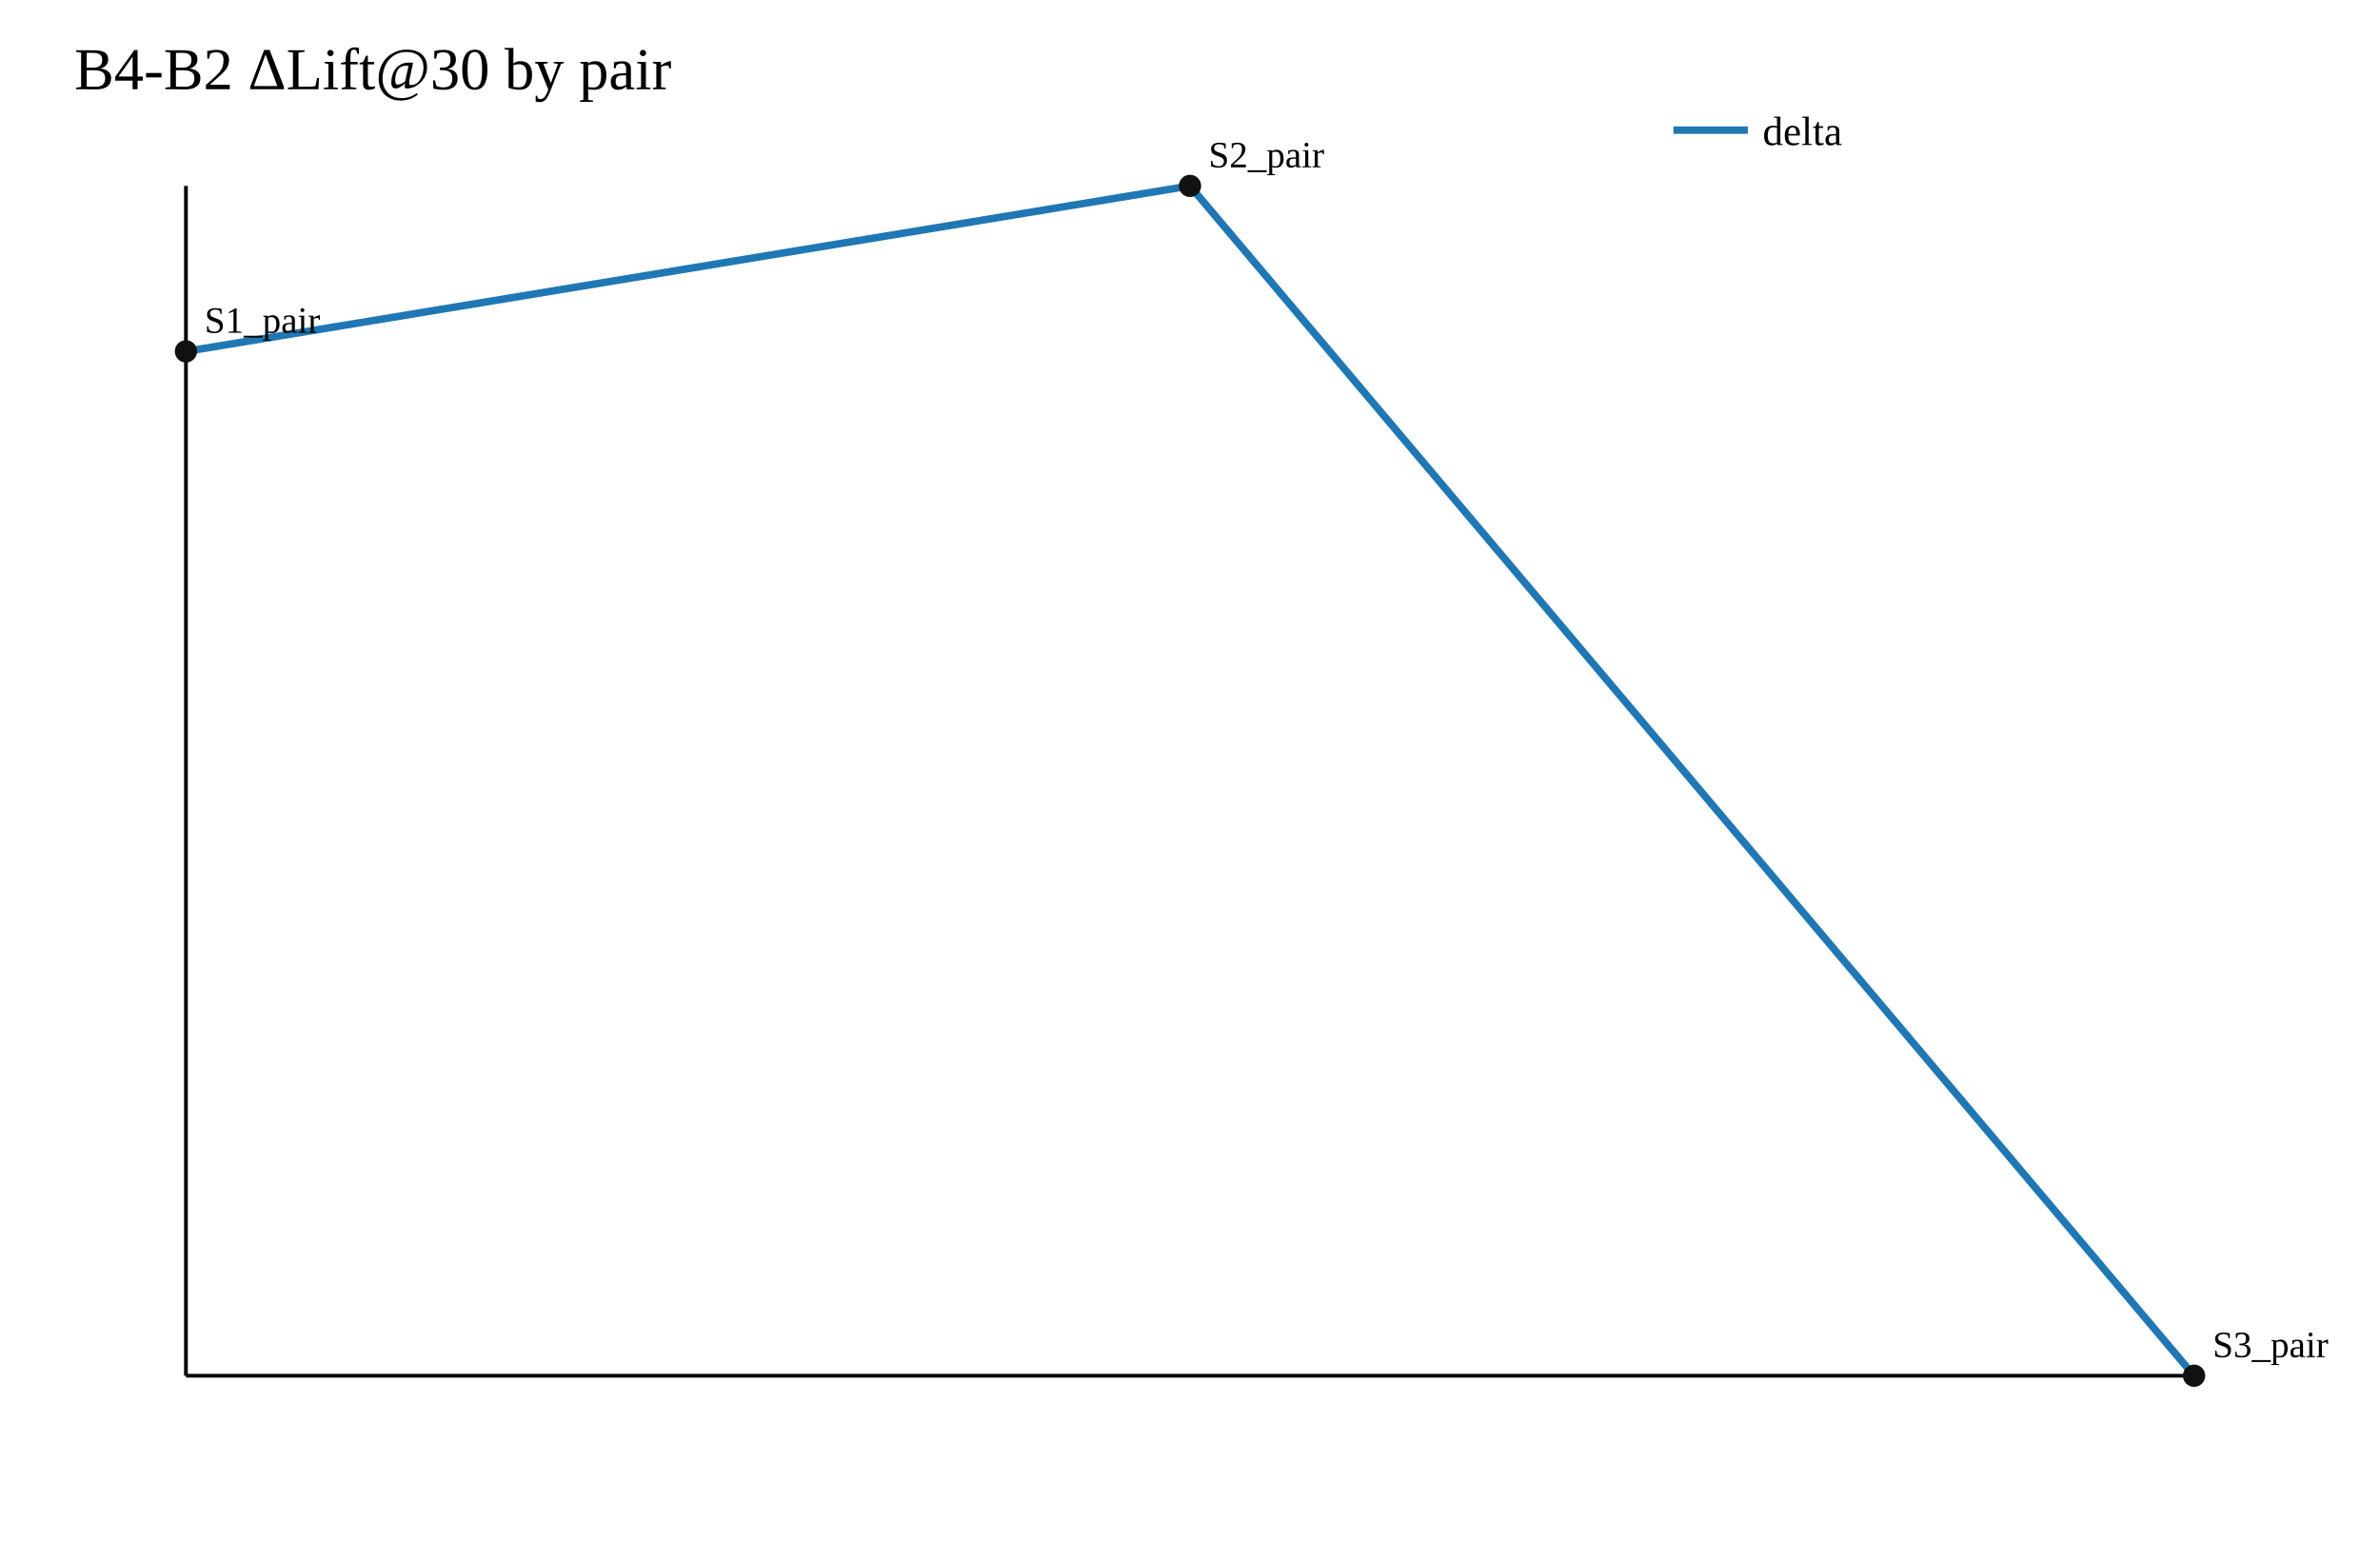
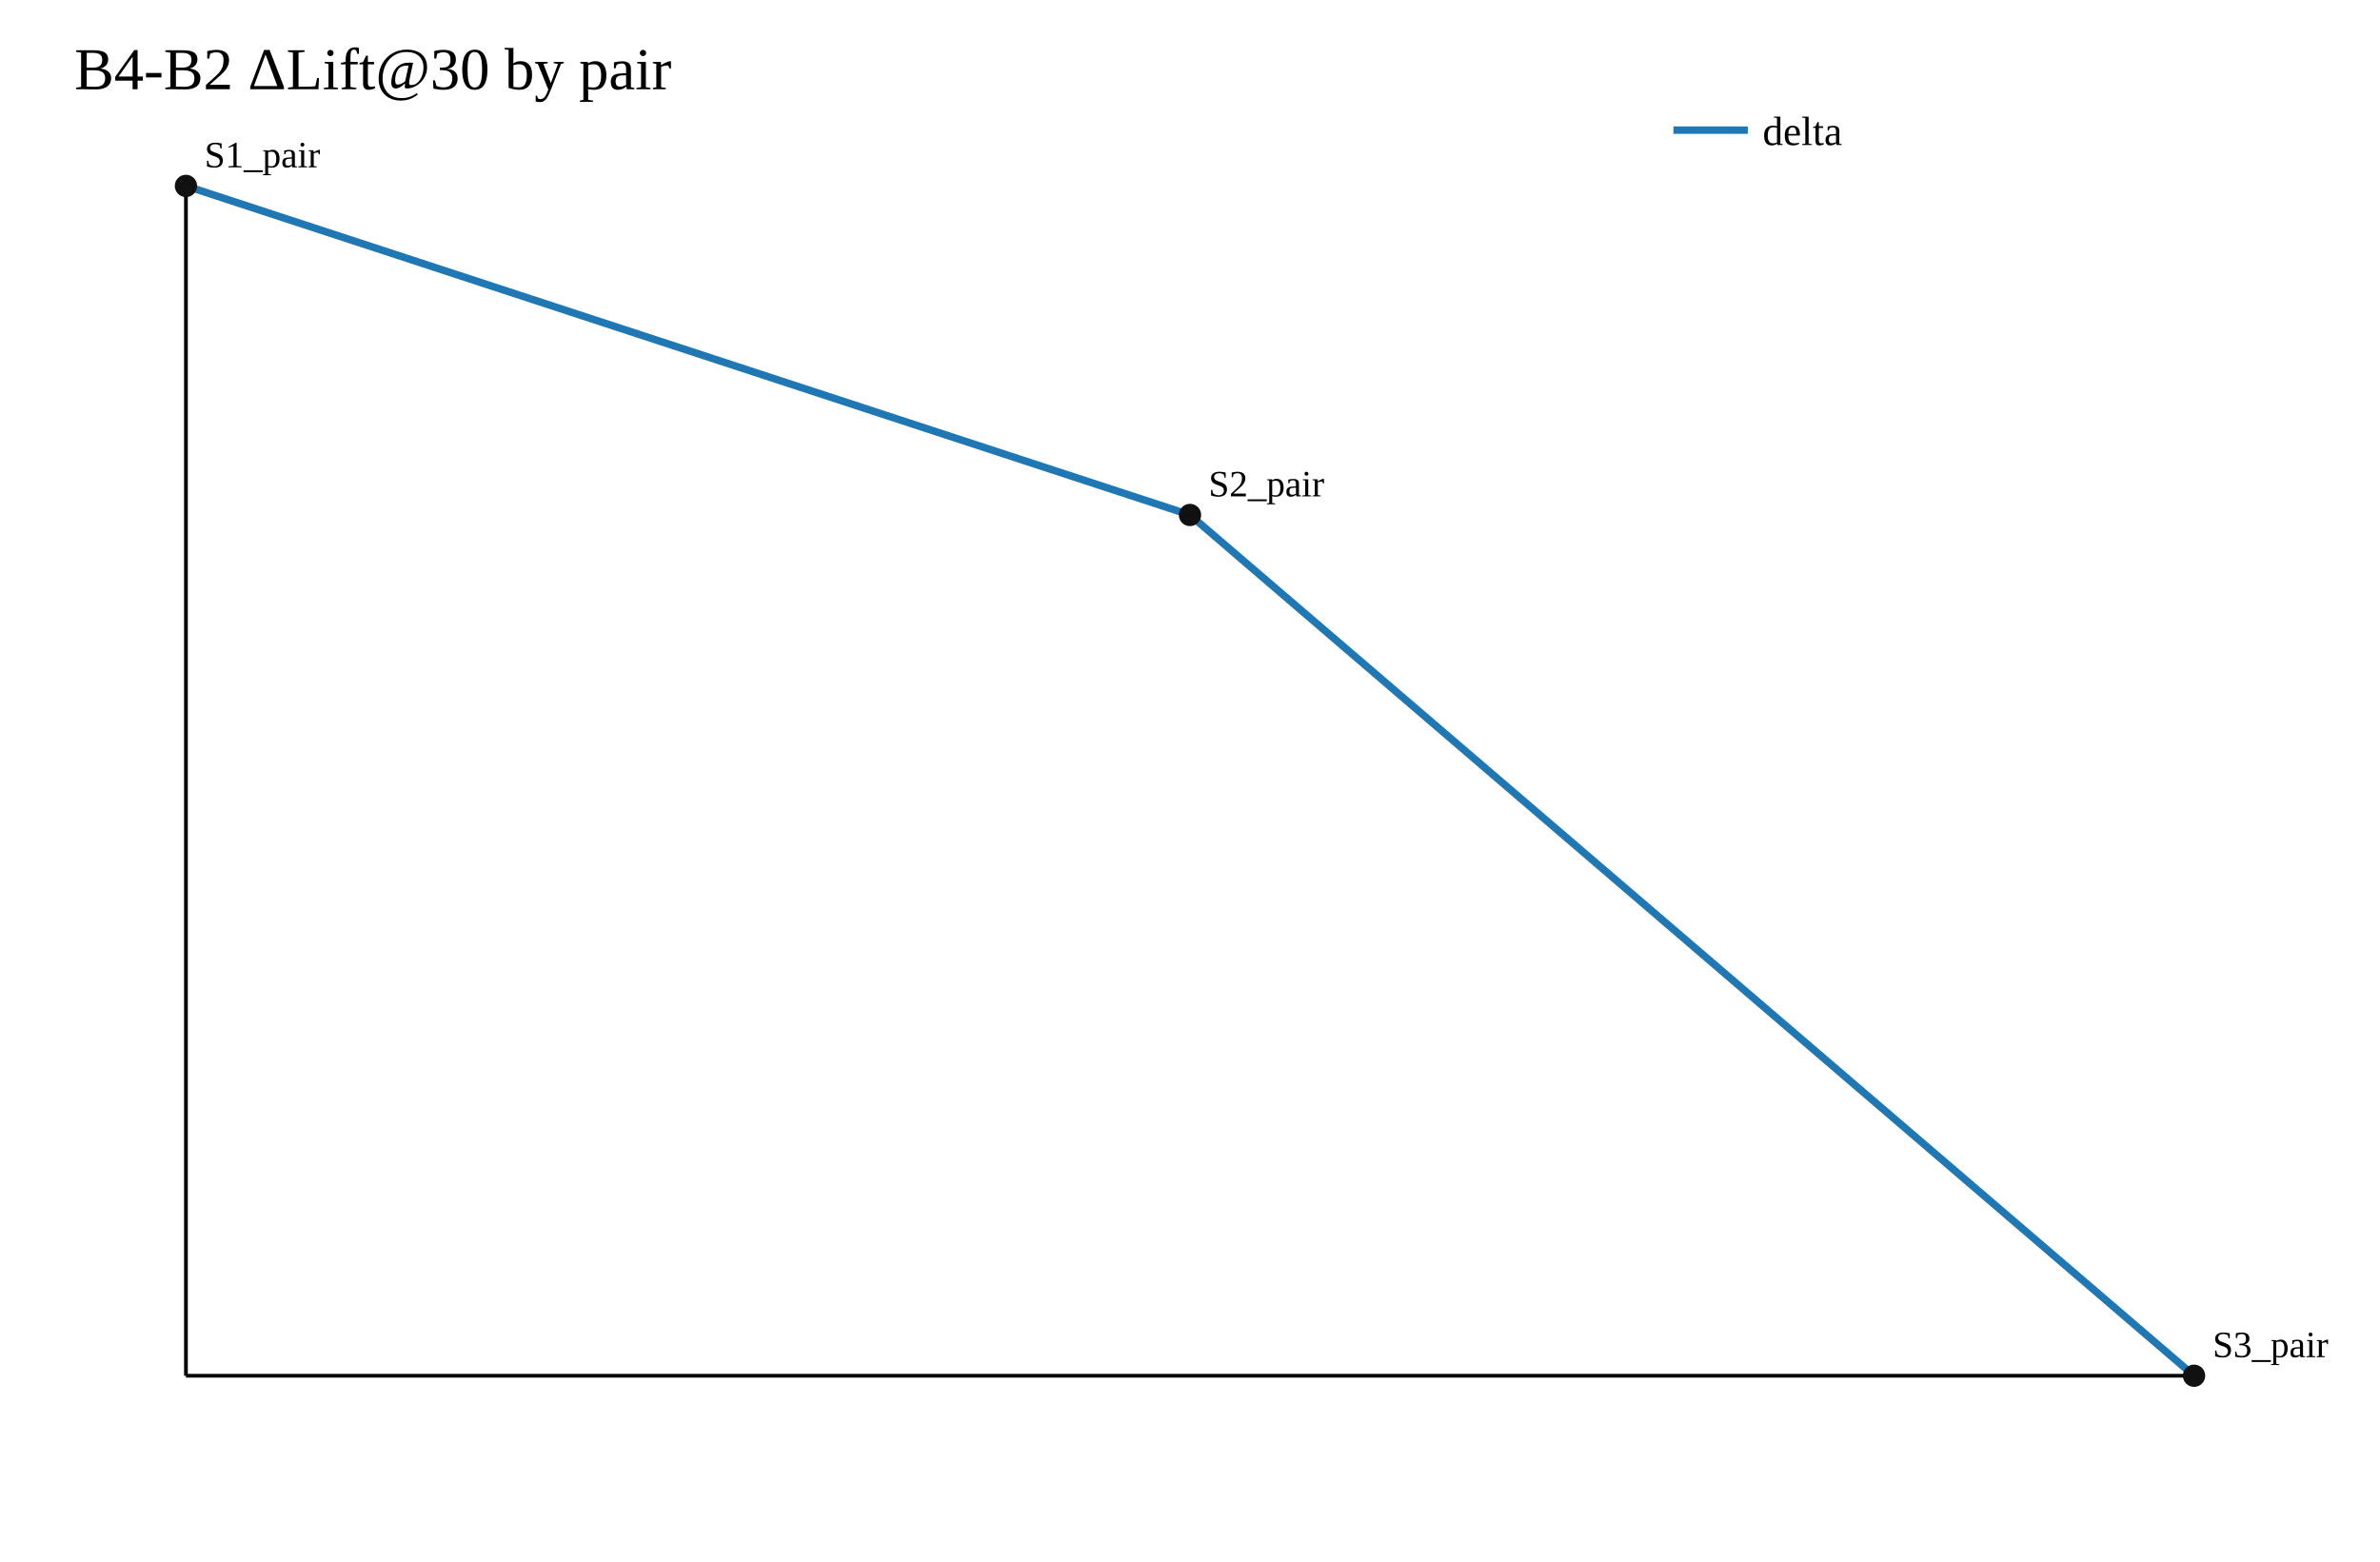
<svg xmlns="http://www.w3.org/2000/svg" width="640" height="420">
  <text x="20" y="24" font-size="16">B4-B2 ΔLift@30 by pair</text>
  <line x1="50" y1="370" x2="590" y2="370" stroke="black" />
  <line x1="50" y1="370" x2="50" y2="50" stroke="black" />
-   <polyline fill="none" stroke="#1f77b4" stroke-width="2" points="50.0,94.5 320.0,50.0 590.0,370.0" />
+   <polyline fill="none" stroke="#1f77b4" stroke-width="2" points="50.0,50.0 320.0,138.5 590.0,370.0" />
  <line x1="450" y1="35" x2="470" y2="35" stroke="#1f77b4" stroke-width="2" />
  <text x="474" y="39" font-size="11">delta</text>
-   <circle cx="50.0" cy="94.5" r="3" fill="#111" />
-   <text x="55.0" y="89.5" font-size="10">S1_pair</text>
-   <circle cx="320.0" cy="50.0" r="3" fill="#111" />
-   <text x="325.0" y="45.0" font-size="10">S2_pair</text>
+   <circle cx="50.0" cy="50.0" r="3" fill="#111" />
+   <text x="55.0" y="45.0" font-size="10">S1_pair</text>
+   <circle cx="320.0" cy="138.5" r="3" fill="#111" />
+   <text x="325.0" y="133.5" font-size="10">S2_pair</text>
  <circle cx="590.0" cy="370.0" r="3" fill="#111" />
  <text x="595.0" y="365.0" font-size="10">S3_pair</text>
</svg>
